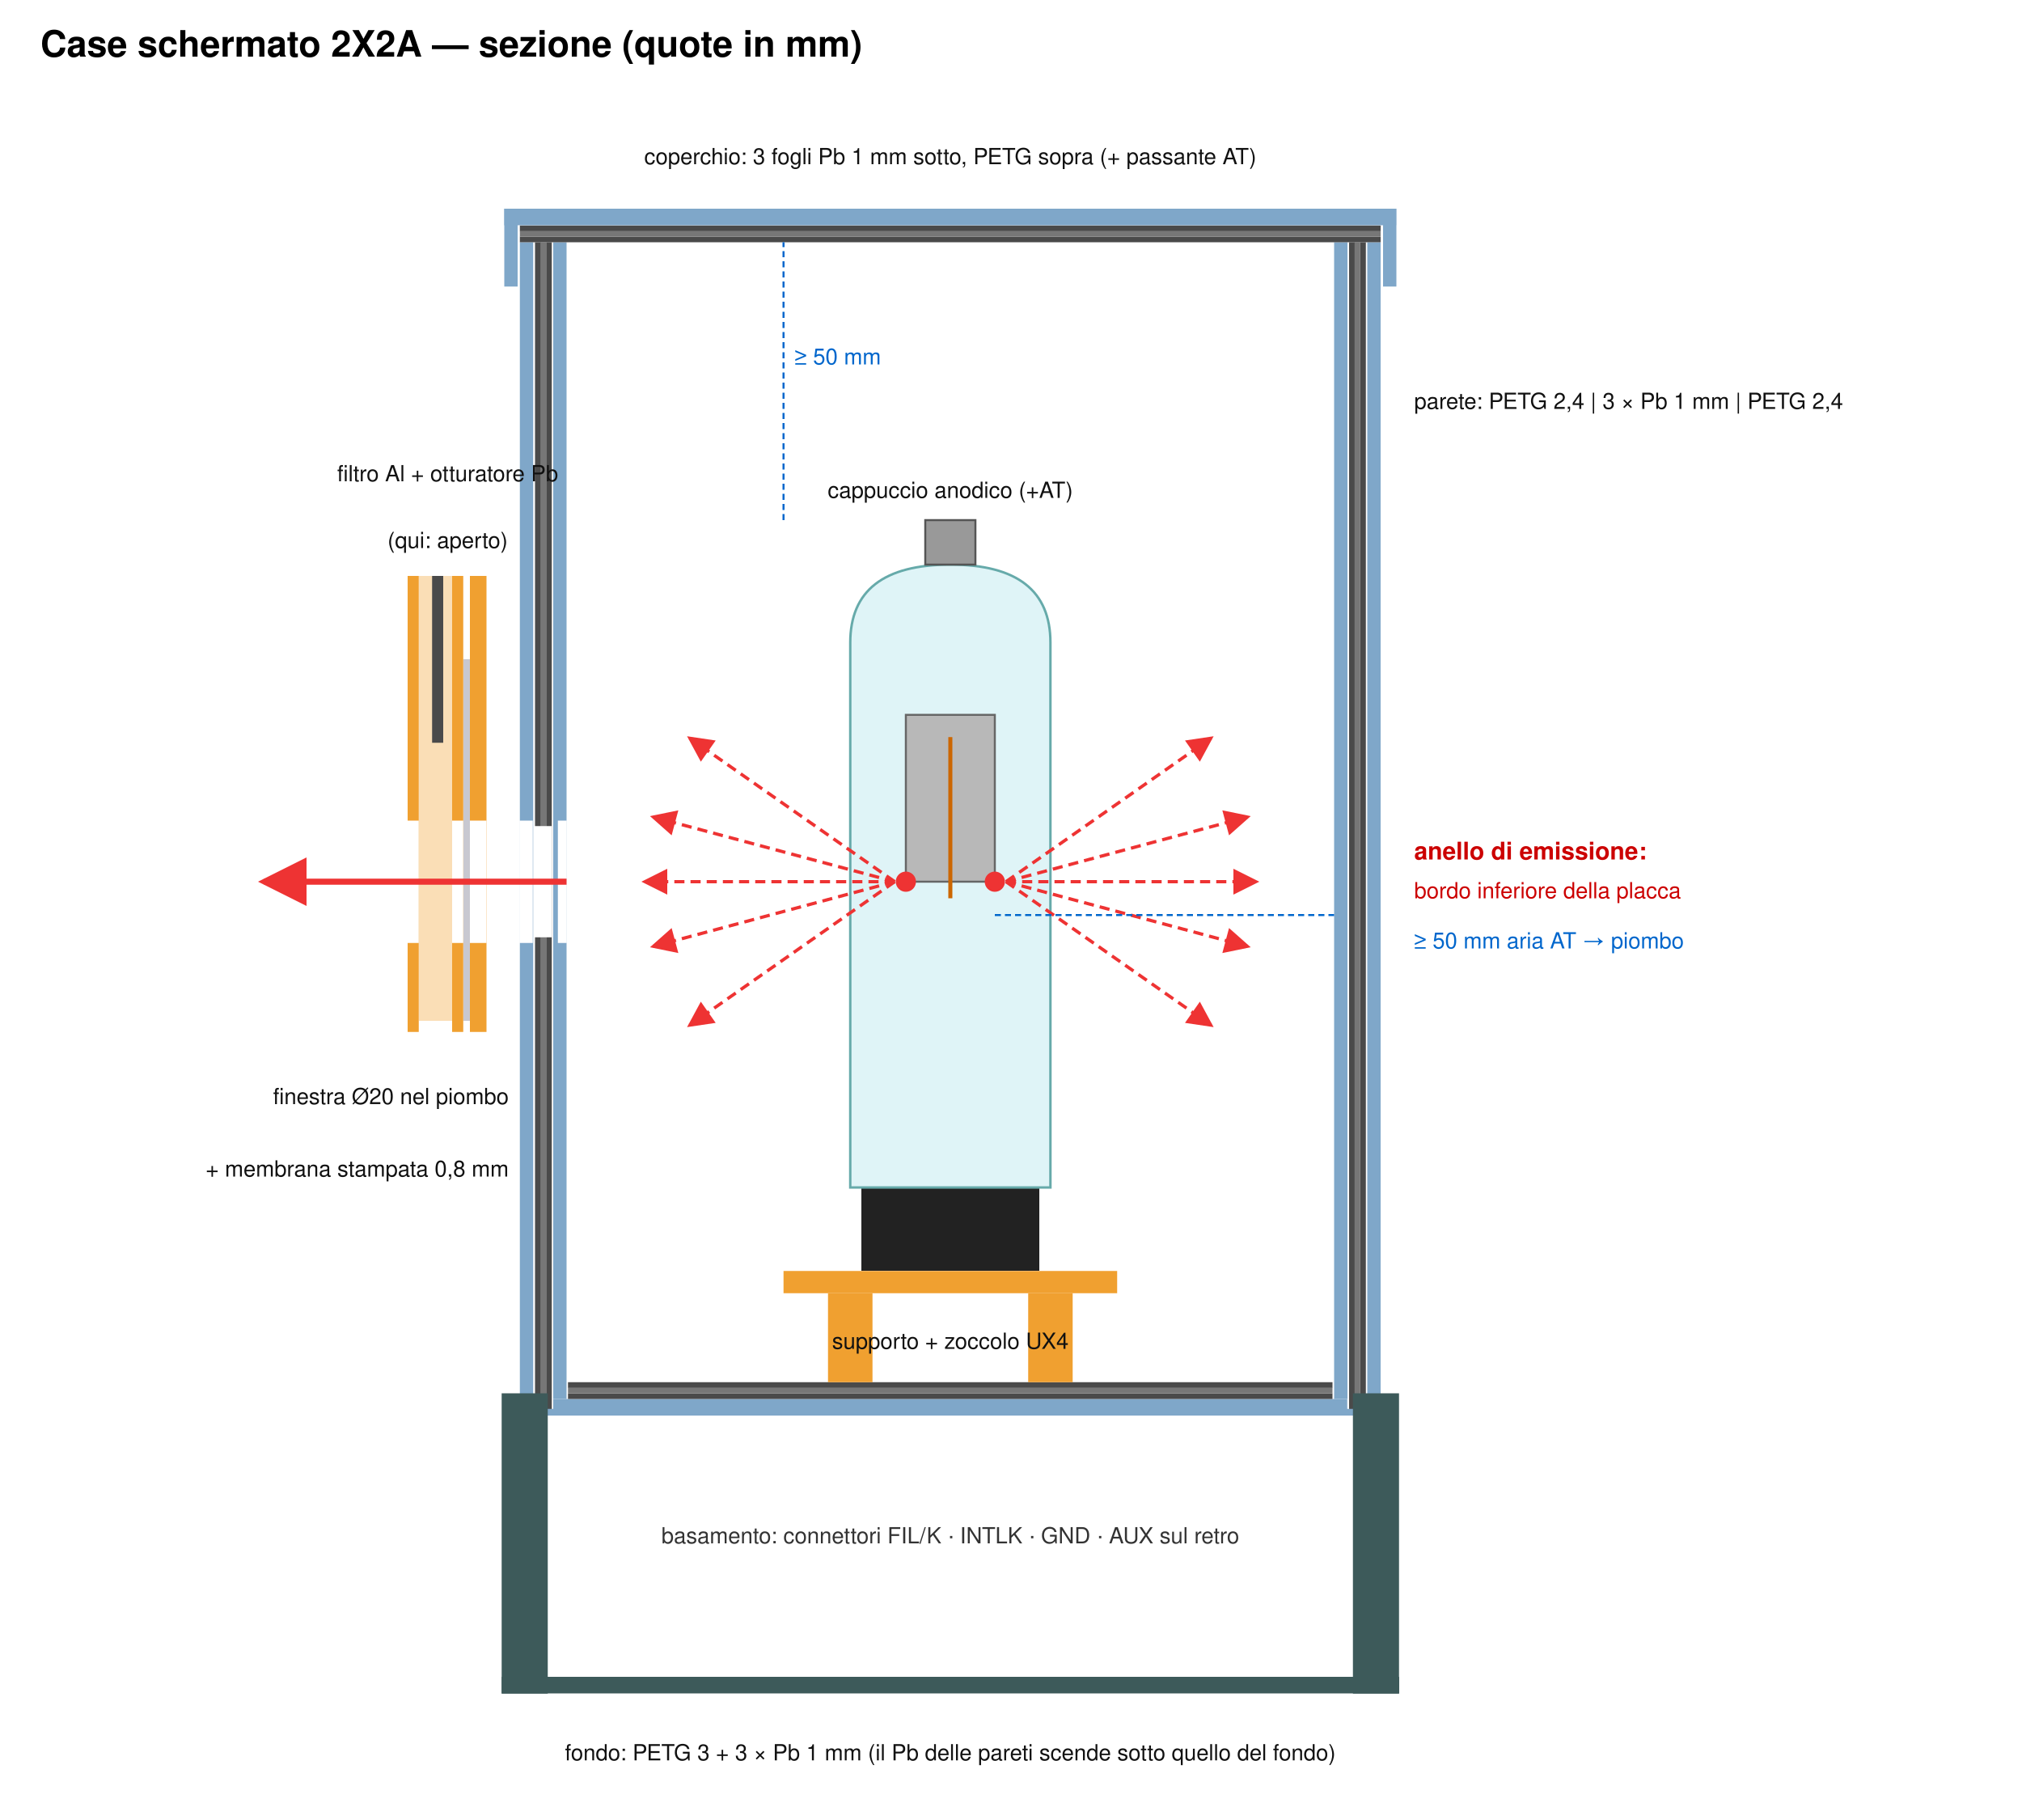
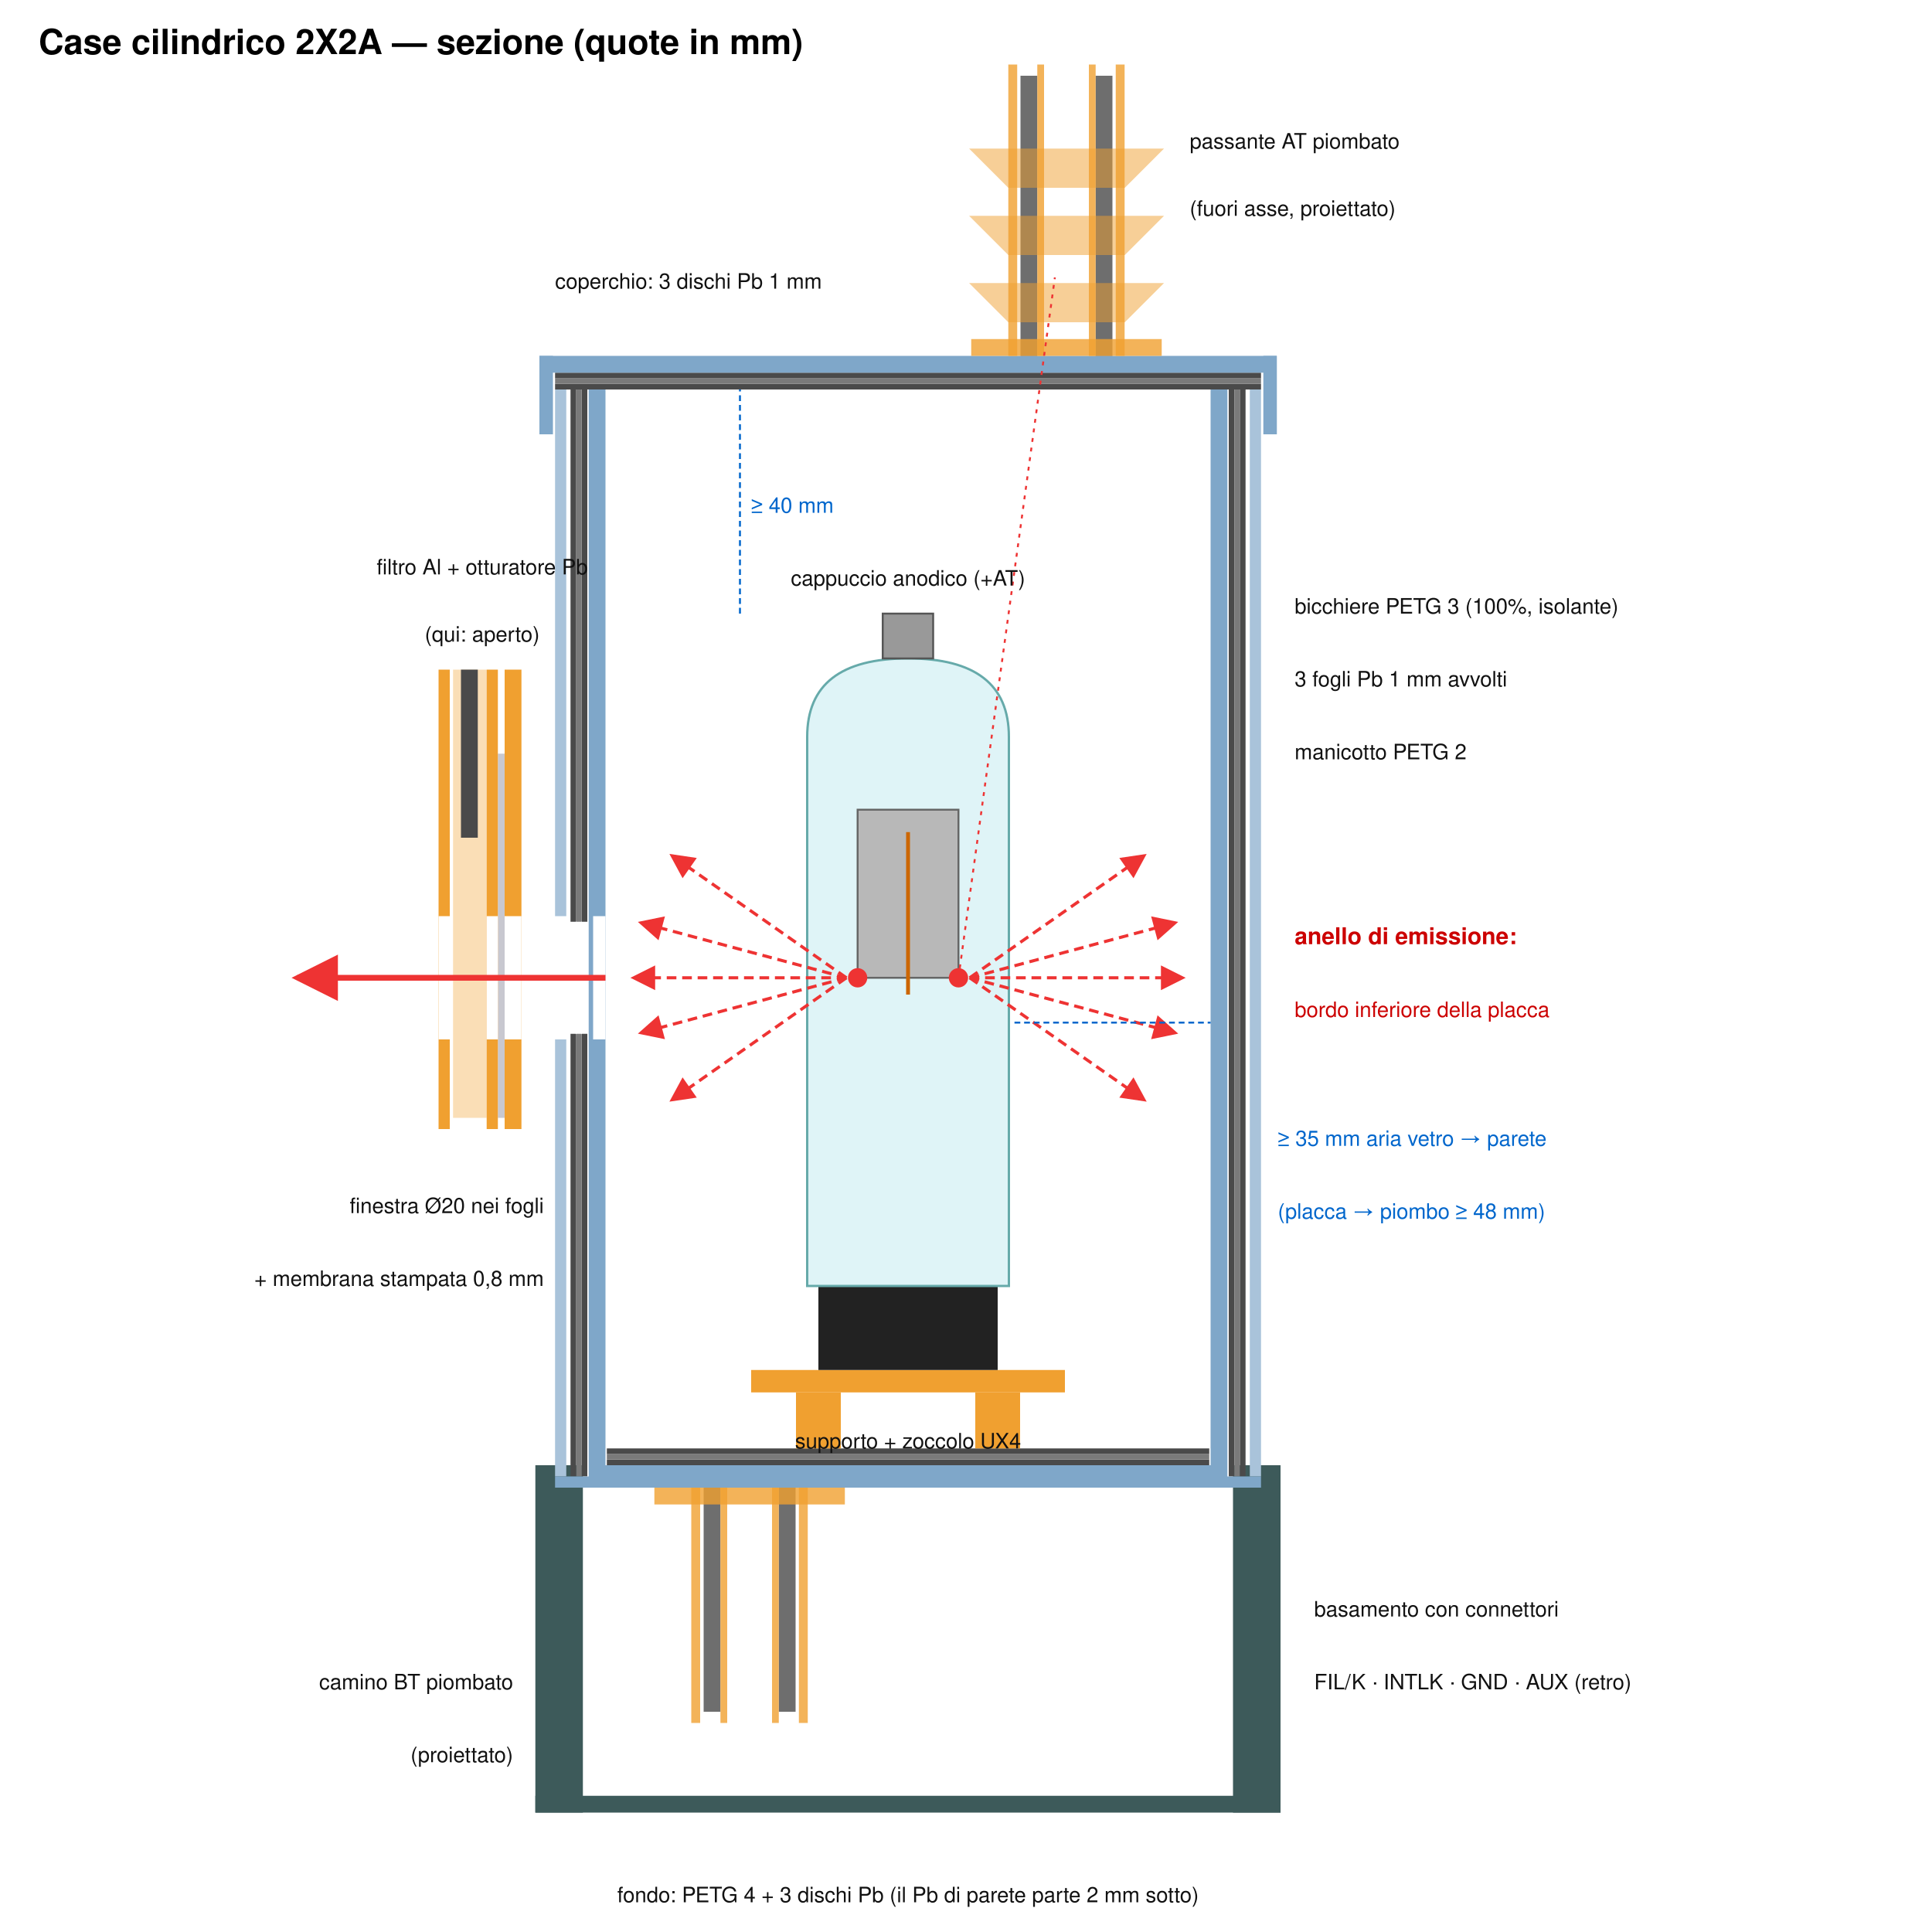
- <svg xmlns="http://www.w3.org/2000/svg" width="1000" height="900" viewBox="0 0 1000 900" font-family="Helvetica,Arial,sans-serif">
+ <svg xmlns="http://www.w3.org/2000/svg" width="1000" height="1000" viewBox="0 0 1000 1000" font-family="Helvetica,Arial,sans-serif">
  <rect width="100%" height="100%" fill="white" />
  <defs>
    <marker id="a" markerWidth="8" markerHeight="8" refX="7" refY="4" orient="auto">
      <path d="M0,0 L8,4 L0,8 Z" fill="#e33" />
    </marker>
  </defs>
-   <text x="20" y="28" font-size="18" font-weight="bold">Case schermato 2X2A — sezione (quote in mm)</text>
-   <rect x="273.6" y="119.8" width="6.6" height="572.0" fill="#7fa7c9" fill-opacity="1" stroke="none" stroke-width="1" />
-   <rect x="257.1" y="119.8" width="6.6" height="580.2" fill="#7fa7c9" fill-opacity="1" stroke="none" stroke-width="1" />
-   <rect x="270.1" y="119.8" width="2.8" height="577.0" fill="#4a4a4a" fill-opacity="1" stroke="none" stroke-width="1" />
-   <rect x="267.3" y="119.8" width="2.8" height="577.0" fill="#777" fill-opacity="1" stroke="none" stroke-width="1" />
-   <rect x="264.6" y="119.8" width="2.8" height="577.0" fill="#4a4a4a" fill-opacity="1" stroke="none" stroke-width="1" />
-   <rect x="659.8" y="119.8" width="6.6" height="572.0" fill="#7fa7c9" fill-opacity="1" stroke="none" stroke-width="1" />
-   <rect x="676.2" y="119.8" width="6.6" height="580.2" fill="#7fa7c9" fill-opacity="1" stroke="none" stroke-width="1" />
-   <rect x="667.2" y="119.8" width="2.8" height="577.0" fill="#4a4a4a" fill-opacity="1" stroke="none" stroke-width="1" />
-   <rect x="669.9" y="119.8" width="2.8" height="577.0" fill="#777" fill-opacity="1" stroke="none" stroke-width="1" />
-   <rect x="672.7" y="119.8" width="2.8" height="577.0" fill="#4a4a4a" fill-opacity="1" stroke="none" stroke-width="1" />
-   <rect x="257.1" y="696.7" width="425.7" height="3.3" fill="#7fa7c9" fill-opacity="1" stroke="none" stroke-width="1" />
-   <rect x="273.6" y="691.8" width="392.7" height="8.2" fill="#7fa7c9" fill-opacity="1" stroke="none" stroke-width="1" />
-   <rect x="280.9" y="689.0" width="378.1" height="2.8" fill="#4a4a4a" fill-opacity="1" stroke="none" stroke-width="1" />
-   <rect x="280.9" y="686.2" width="378.1" height="2.8" fill="#777" fill-opacity="1" stroke="none" stroke-width="1" />
-   <rect x="280.9" y="683.5" width="378.1" height="2.8" fill="#4a4a4a" fill-opacity="1" stroke="none" stroke-width="1" />
-   <rect x="248.1" y="829.2" width="443.9" height="8.2" fill="#3d5a5a" fill-opacity="1" stroke="none" stroke-width="1" />
-   <rect x="248.1" y="689.0" width="22.8" height="148.5" fill="#3d5a5a" fill-opacity="1" stroke="none" stroke-width="1" />
-   <rect x="669.1" y="689.0" width="22.8" height="148.5" fill="#3d5a5a" fill-opacity="1" stroke="none" stroke-width="1" />
-   <text x="470.0" y="763.2" font-size="11" text-anchor="middle" fill="#333">basamento: connettori FIL/K · INTLK · GND · AUX sul retro</text>
-   <rect x="257.1" y="117.0" width="425.7" height="2.8" fill="#4a4a4a" fill-opacity="1" stroke="none" stroke-width="1" />
-   <rect x="257.1" y="114.2" width="425.7" height="2.8" fill="#777" fill-opacity="1" stroke="none" stroke-width="1" />
-   <rect x="257.1" y="111.5" width="425.7" height="2.8" fill="#4a4a4a" fill-opacity="1" stroke="none" stroke-width="1" />
-   <rect x="249.4" y="103.2" width="441.1" height="8.2" fill="#7fa7c9" fill-opacity="1" stroke="none" stroke-width="1" />
-   <rect x="249.4" y="103.2" width="6.6" height="38.5" fill="#7fa7c9" fill-opacity="1" stroke="none" stroke-width="1" />
-   <rect x="684.0" y="103.2" width="6.6" height="38.5" fill="#7fa7c9" fill-opacity="1" stroke="none" stroke-width="1" />
-   <rect x="256.9" y="405.8" width="6.6" height="60.5" fill="white" fill-opacity="1" stroke="none" stroke-width="1" />
-   <rect x="264.4" y="408.5" width="8.5" height="55.0" fill="white" fill-opacity="1" stroke="none" stroke-width="1" />
-   <rect x="275.9" y="405.8" width="4.4" height="60.5" fill="white" fill-opacity="1" stroke="none" stroke-width="1" />
-   <rect x="232.4" y="284.8" width="8.2" height="225.5" fill="#f0a030" fill-opacity="1" stroke="none" stroke-width="1" />
-   <rect x="229.1" y="326.0" width="3.3" height="178.8" fill="#c8c8d0" fill-opacity="1" stroke="none" stroke-width="1" />
-   <rect x="223.6" y="284.8" width="5.5" height="225.5" fill="#f0a030" fill-opacity="1" stroke="none" stroke-width="1" />
-   <rect x="207.1" y="284.8" width="16.5" height="220.0" fill="#f0a030" fill-opacity="0.35" stroke="none" stroke-width="1" />
-   <rect x="213.7" y="284.8" width="5.5" height="82.5" fill="#4a4a4a" fill-opacity="1" stroke="none" stroke-width="1" />
-   <rect x="201.6" y="284.8" width="5.5" height="225.5" fill="#f0a030" fill-opacity="1" stroke="none" stroke-width="1" />
-   <rect x="232.4" y="405.8" width="8.2" height="60.5" fill="white" fill-opacity="1" stroke="none" stroke-width="1" />
-   <rect x="223.6" y="405.8" width="5.5" height="60.5" fill="white" fill-opacity="1" stroke="none" stroke-width="1" />
-   <rect x="201.6" y="405.8" width="5.5" height="60.5" fill="white" fill-opacity="1" stroke="none" stroke-width="1" />
-   <rect x="387.5" y="628.5" width="165.0" height="11.0" fill="#f0a030" fill-opacity="1" stroke="none" stroke-width="1" />
-   <rect x="409.5" y="639.5" width="22.0" height="44.0" fill="#f0a030" fill-opacity="1" stroke="none" stroke-width="1" />
-   <rect x="508.5" y="639.5" width="22.0" height="44.0" fill="#f0a030" fill-opacity="1" stroke="none" stroke-width="1" />
-   <rect x="426.0" y="587.2" width="88.0" height="41.2" fill="#222" fill-opacity="1" stroke="none" stroke-width="1" />
-   <path d="M420.5,587.2 L420.5,317.8 Q420.5,279.2 470.0,279.2 Q519.5,279.2 519.5,317.8 L519.5,587.2 Z" fill="#dff4f7" stroke="#6aa" stroke-width="1.2" />
-   <rect x="448.0" y="353.5" width="44.0" height="82.5" fill="#b8b8b8" fill-opacity="1" stroke="#666" stroke-width="1" />
-   <line x1="470.0" y1="444.2" x2="470.0" y2="364.5" stroke="#c60" stroke-width="2" />
-   <rect x="457.6" y="257.2" width="24.8" height="22.0" fill="#999" fill-opacity="1" stroke="#555" stroke-width="1" />
-   <circle cx="448.0" cy="436.0" r="5" fill="#e33" />
-   <circle cx="492.0" cy="436.0" r="5" fill="#e33" />
-   <line x1="442.5" y1="436.0" x2="341.1" y2="507.0" stroke="#e33" stroke-width="1.6" stroke-dasharray="5,3" marker-end="url(#a)" />
-   <line x1="497.5" y1="436.0" x2="598.9" y2="507.0" stroke="#e33" stroke-width="1.6" stroke-dasharray="5,3" marker-end="url(#a)" />
-   <line x1="442.5" y1="436.0" x2="323.0" y2="468.0" stroke="#e33" stroke-width="1.6" stroke-dasharray="5,3" marker-end="url(#a)" />
-   <line x1="497.5" y1="436.0" x2="617.0" y2="468.0" stroke="#e33" stroke-width="1.6" stroke-dasharray="5,3" marker-end="url(#a)" />
-   <line x1="442.5" y1="436.0" x2="318.8" y2="436.0" stroke="#e33" stroke-width="1.6" stroke-dasharray="5,3" marker-end="url(#a)" />
-   <line x1="497.5" y1="436.0" x2="621.2" y2="436.0" stroke="#e33" stroke-width="1.6" stroke-dasharray="5,3" marker-end="url(#a)" />
-   <line x1="442.5" y1="436.0" x2="323.0" y2="404.0" stroke="#e33" stroke-width="1.6" stroke-dasharray="5,3" marker-end="url(#a)" />
-   <line x1="497.5" y1="436.0" x2="617.0" y2="404.0" stroke="#e33" stroke-width="1.6" stroke-dasharray="5,3" marker-end="url(#a)" />
-   <line x1="442.5" y1="436.0" x2="341.1" y2="365.0" stroke="#e33" stroke-width="1.6" stroke-dasharray="5,3" marker-end="url(#a)" />
-   <line x1="497.5" y1="436.0" x2="598.9" y2="365.0" stroke="#e33" stroke-width="1.6" stroke-dasharray="5,3" marker-end="url(#a)" />
-   <line x1="280.2" y1="436.0" x2="130.6" y2="436.0" stroke="#e33" stroke-width="3" marker-end="url(#a)" />
-   <line x1="492.0" y1="452.5" x2="659.8" y2="452.5" stroke="#06c" stroke-width="1" stroke-dasharray="3,2" />
-   <text x="699.4" y="469.0" font-size="11" text-anchor="start" fill="#06c">≥ 50 mm aria AT → piombo</text>
-   <line x1="387.5" y1="257.2" x2="387.5" y2="119.8" stroke="#06c" stroke-width="1" stroke-dasharray="3,2" />
-   <text x="393.0" y="180.2" font-size="11" text-anchor="start" fill="#06c">≥ 50 mm</text>
-   <text x="251.6" y="546.0" font-size="11" text-anchor="end" fill="#111">finestra Ø20 nel piombo</text>
-   <text x="251.6" y="581.8" font-size="11" text-anchor="end" fill="#111">+ membrana stampata 0,8 mm</text>
-   <text x="221.4" y="238.0" font-size="11" text-anchor="middle" fill="#111">filtro Al + otturatore Pb</text>
-   <text x="221.4" y="271.0" font-size="11" text-anchor="middle" fill="#111">(qui: aperto)</text>
-   <text x="699.4" y="425.0" font-size="12" text-anchor="start" fill="#c00" font-weight="bold">anello di emissione:</text>
-   <text x="699.4" y="444.2" font-size="11" text-anchor="start" fill="#c00">bordo inferiore della placca</text>
-   <text x="470.0" y="246.2" font-size="11" text-anchor="middle" fill="#111">cappuccio anodico (+AT)</text>
-   <text x="470.0" y="667.0" font-size="11" text-anchor="middle" fill="#111">supporto + zoccolo UX4</text>
-   <text x="470.0" y="81.2" font-size="11" text-anchor="middle" fill="#111">coperchio: 3 fogli Pb 1 mm sotto, PETG sopra (+ passante AT)</text>
-   <text x="699.4" y="202.2" font-size="11" text-anchor="start" fill="#111">parete: PETG 2,4 | 3 × Pb 1 mm | PETG 2,4</text>
-   <text x="470.0" y="870.5" font-size="11" text-anchor="middle" fill="#111">fondo: PETG 3 + 3 × Pb 1 mm (il Pb delle pareti scende sotto quello del fondo)</text>
+   <text x="20" y="28" font-size="18" font-weight="bold">Case cilindrico 2X2A — sezione (quote in mm)</text>
+   <rect x="277.1" y="929.5" width="385.7" height="8.7" fill="#3d5a5a" fill-opacity="1" stroke="none" stroke-width="1" />
+   <rect x="277.1" y="758.4" width="24.6" height="179.8" fill="#3d5a5a" fill-opacity="1" stroke="none" stroke-width="1" />
+   <rect x="638.2" y="758.4" width="24.6" height="179.8" fill="#3d5a5a" fill-opacity="1" stroke="none" stroke-width="1" />
+   <text x="680.2" y="836.7" font-size="11" text-anchor="start" fill="#111">basamento con connettori</text>
+   <text x="680.2" y="874.4" font-size="11" text-anchor="start" fill="#111">FIL/K · INTLK · GND · AUX (retro)</text>
+   <rect x="304.7" y="201.6" width="8.7" height="556.8" fill="#7fa7c9" fill-opacity="1" stroke="none" stroke-width="1" />
+   <rect x="287.3" y="201.6" width="5.8" height="562.6" fill="#a9c3da" fill-opacity="1" stroke="none" stroke-width="1" />
+   <rect x="301.1" y="201.6" width="2.9" height="562.6" fill="#4a4a4a" fill-opacity="1" stroke="none" stroke-width="1" />
+   <rect x="298.2" y="201.6" width="2.9" height="562.6" fill="#7a7a7a" fill-opacity="1" stroke="none" stroke-width="1" />
+   <rect x="295.3" y="201.6" width="2.9" height="562.6" fill="#4a4a4a" fill-opacity="1" stroke="none" stroke-width="1" />
+   <rect x="626.6" y="201.6" width="8.7" height="556.8" fill="#7fa7c9" fill-opacity="1" stroke="none" stroke-width="1" />
+   <rect x="646.9" y="201.6" width="5.8" height="562.6" fill="#a9c3da" fill-opacity="1" stroke="none" stroke-width="1" />
+   <rect x="636.0" y="201.6" width="2.9" height="562.6" fill="#4a4a4a" fill-opacity="1" stroke="none" stroke-width="1" />
+   <rect x="638.9" y="201.6" width="2.9" height="562.6" fill="#7a7a7a" fill-opacity="1" stroke="none" stroke-width="1" />
+   <rect x="641.8" y="201.6" width="2.9" height="562.6" fill="#4a4a4a" fill-opacity="1" stroke="none" stroke-width="1" />
+   <rect x="287.3" y="764.2" width="365.4" height="5.8" fill="#7fa7c9" fill-opacity="1" stroke="none" stroke-width="1" />
+   <rect x="304.7" y="758.4" width="330.6" height="11.6" fill="#7fa7c9" fill-opacity="1" stroke="none" stroke-width="1" />
+   <rect x="314.1" y="755.5" width="311.8" height="2.9" fill="#4a4a4a" fill-opacity="1" stroke="none" stroke-width="1" />
+   <rect x="314.1" y="752.6" width="311.8" height="2.9" fill="#7a7a7a" fill-opacity="1" stroke="none" stroke-width="1" />
+   <rect x="314.1" y="749.7" width="311.8" height="2.9" fill="#4a4a4a" fill-opacity="1" stroke="none" stroke-width="1" />
+   <rect x="287.3" y="198.7" width="365.4" height="2.9" fill="#4a4a4a" fill-opacity="1" stroke="none" stroke-width="1" />
+   <rect x="287.3" y="195.8" width="365.4" height="2.9" fill="#7a7a7a" fill-opacity="1" stroke="none" stroke-width="1" />
+   <rect x="287.3" y="192.9" width="365.4" height="2.9" fill="#4a4a4a" fill-opacity="1" stroke="none" stroke-width="1" />
+   <rect x="279.2" y="184.2" width="381.6" height="8.7" fill="#7fa7c9" fill-opacity="1" stroke="none" stroke-width="1" />
+   <rect x="279.2" y="184.2" width="7.0" height="40.6" fill="#7fa7c9" fill-opacity="1" stroke="none" stroke-width="1" />
+   <rect x="653.9" y="184.2" width="7.0" height="40.6" fill="#7fa7c9" fill-opacity="1" stroke="none" stroke-width="1" />
+   <rect x="287.0" y="474.2" width="6.4" height="63.8" fill="white" fill-opacity="1" stroke="none" stroke-width="1" />
+   <rect x="300.9" y="477.1" width="3.2" height="58.0" fill="white" fill-opacity="1" stroke="none" stroke-width="1" />
+   <rect x="298.0" y="477.1" width="3.2" height="58.0" fill="white" fill-opacity="1" stroke="none" stroke-width="1" />
+   <rect x="295.1" y="477.1" width="3.2" height="58.0" fill="white" fill-opacity="1" stroke="none" stroke-width="1" />
+   <rect x="307.0" y="474.2" width="6.4" height="63.8" fill="white" fill-opacity="1" stroke="none" stroke-width="1" />
+   <rect x="261.2" y="346.6" width="8.7" height="237.8" fill="#f0a030" fill-opacity="1" stroke="none" stroke-width="1" />
+   <rect x="257.7" y="390.1" width="3.5" height="188.5" fill="#c8c8d0" fill-opacity="1" stroke="none" stroke-width="1" />
+   <rect x="251.9" y="346.6" width="5.8" height="237.8" fill="#f0a030" fill-opacity="1" stroke="none" stroke-width="1" />
+   <rect x="234.5" y="346.6" width="17.4" height="232.0" fill="#f0a030" fill-opacity="0.35" stroke="none" stroke-width="1" />
+   <rect x="238.6" y="346.6" width="8.7" height="87.0" fill="#4a4a4a" fill-opacity="1" stroke="none" stroke-width="1" />
+   <rect x="227.0" y="346.6" width="5.8" height="237.8" fill="#f0a030" fill-opacity="1" stroke="none" stroke-width="1" />
+   <rect x="261.2" y="474.2" width="8.7" height="63.8" fill="white" fill-opacity="1" stroke="none" stroke-width="1" />
+   <rect x="251.9" y="474.2" width="5.8" height="63.8" fill="white" fill-opacity="1" stroke="none" stroke-width="1" />
+   <rect x="227.0" y="474.2" width="5.8" height="63.8" fill="white" fill-opacity="1" stroke="none" stroke-width="1" />
+   <rect x="528.2" y="39.2" width="8.7" height="145.0" fill="#4a4a4a" fill-opacity="0.8" stroke="none" stroke-width="1" />
+   <rect x="536.9" y="33.4" width="3.5" height="150.8" fill="#f0a030" fill-opacity="0.8" stroke="none" stroke-width="1" />
+   <rect x="521.9" y="33.4" width="4.6" height="150.8" fill="#f0a030" fill-opacity="0.8" stroke="none" stroke-width="1" />
+   <rect x="567.1" y="39.2" width="8.7" height="145.0" fill="#4a4a4a" fill-opacity="0.8" stroke="none" stroke-width="1" />
+   <rect x="563.6" y="33.4" width="3.5" height="150.8" fill="#f0a030" fill-opacity="0.8" stroke="none" stroke-width="1" />
+   <rect x="577.5" y="33.4" width="4.6" height="150.8" fill="#f0a030" fill-opacity="0.8" stroke="none" stroke-width="1" />
+   <rect x="502.7" y="175.5" width="98.6" height="8.7" fill="#f0a030" fill-opacity="0.8" stroke="none" stroke-width="1" />
+   <path d="M521.9,166.8 L501.6,146.5 L602.5,146.5 L582.2,166.8" fill="#f0a030" fill-opacity="0.5" />
+   <path d="M521.9,132.0 L501.6,111.7 L602.5,111.7 L582.2,132.0" fill="#f0a030" fill-opacity="0.5" />
+   <path d="M521.9,97.2 L501.6,76.9 L602.5,76.9 L582.2,97.2" fill="#f0a030" fill-opacity="0.5" />
+   <rect x="364.2" y="770.0" width="8.7" height="116.0" fill="#4a4a4a" fill-opacity="0.8" stroke="none" stroke-width="1" />
+   <rect x="372.9" y="770.0" width="3.5" height="121.8" fill="#f0a030" fill-opacity="0.8" stroke="none" stroke-width="1" />
+   <rect x="357.8" y="770.0" width="4.6" height="121.8" fill="#f0a030" fill-opacity="0.8" stroke="none" stroke-width="1" />
+   <rect x="403.1" y="770.0" width="8.7" height="116.0" fill="#4a4a4a" fill-opacity="0.8" stroke="none" stroke-width="1" />
+   <rect x="399.6" y="770.0" width="3.5" height="121.8" fill="#f0a030" fill-opacity="0.8" stroke="none" stroke-width="1" />
+   <rect x="413.5" y="770.0" width="4.6" height="121.8" fill="#f0a030" fill-opacity="0.8" stroke="none" stroke-width="1" />
+   <rect x="338.7" y="770.0" width="98.6" height="8.7" fill="#f0a030" fill-opacity="0.8" stroke="none" stroke-width="1" />
+   <text x="615.8" y="76.9" font-size="11" text-anchor="start" fill="#111">passante AT piombato</text>
+   <text x="615.8" y="111.7" font-size="11" text-anchor="start" fill="#111">(fuori asse, proiettato)</text>
+   <text x="265.6" y="874.4" font-size="11" text-anchor="end" fill="#111">camino BT piombato</text>
+   <text x="265.6" y="912.1" font-size="11" text-anchor="end" fill="#111">(proiettato)</text>
+   <rect x="388.8" y="709.1" width="162.4" height="11.6" fill="#f0a030" fill-opacity="1" stroke="none" stroke-width="1" />
+   <rect x="412.0" y="720.7" width="23.2" height="29.0" fill="#f0a030" fill-opacity="1" stroke="none" stroke-width="1" />
+   <rect x="504.8" y="720.7" width="23.2" height="29.0" fill="#f0a030" fill-opacity="1" stroke="none" stroke-width="1" />
+   <rect x="423.6" y="665.6" width="92.8" height="43.5" fill="#222" fill-opacity="1" stroke="none" stroke-width="1" />
+   <path d="M417.8,665.6 L417.8,381.4 Q417.8,340.8 470.0,340.8 Q522.2,340.8 522.2,381.4 L522.2,665.6 Z" fill="#dff4f7" stroke="#6aa" stroke-width="1.2" />
+   <rect x="443.9" y="419.1" width="52.2" height="87.0" fill="#b8b8b8" fill-opacity="1" stroke="#666" stroke-width="1" />
+   <line x1="470.0" y1="514.8" x2="470.0" y2="430.7" stroke="#c60" stroke-width="2" />
+   <rect x="456.9" y="317.6" width="26.1" height="23.2" fill="#999" fill-opacity="1" stroke="#555" stroke-width="1" />
+   <circle cx="443.9" cy="506.1" r="5" fill="#e33" />
+   <circle cx="496.1" cy="506.1" r="5" fill="#e33" />
+   <line x1="438.1" y1="506.1" x2="347.8" y2="569.3" stroke="#e33" stroke-width="1.6" stroke-dasharray="5,3" marker-end="url(#a)" />
+   <line x1="501.9" y1="506.1" x2="592.2" y2="569.3" stroke="#e33" stroke-width="1.6" stroke-dasharray="5,3" marker-end="url(#a)" />
+   <line x1="438.1" y1="506.1" x2="331.7" y2="534.6" stroke="#e33" stroke-width="1.6" stroke-dasharray="5,3" marker-end="url(#a)" />
+   <line x1="501.9" y1="506.1" x2="608.3" y2="534.6" stroke="#e33" stroke-width="1.6" stroke-dasharray="5,3" marker-end="url(#a)" />
+   <line x1="438.1" y1="506.1" x2="327.9" y2="506.1" stroke="#e33" stroke-width="1.6" stroke-dasharray="5,3" marker-end="url(#a)" />
+   <line x1="501.9" y1="506.1" x2="612.1" y2="506.1" stroke="#e33" stroke-width="1.6" stroke-dasharray="5,3" marker-end="url(#a)" />
+   <line x1="438.1" y1="506.1" x2="331.7" y2="477.6" stroke="#e33" stroke-width="1.6" stroke-dasharray="5,3" marker-end="url(#a)" />
+   <line x1="501.9" y1="506.1" x2="608.3" y2="477.6" stroke="#e33" stroke-width="1.6" stroke-dasharray="5,3" marker-end="url(#a)" />
+   <line x1="438.1" y1="506.1" x2="347.8" y2="442.9" stroke="#e33" stroke-width="1.6" stroke-dasharray="5,3" marker-end="url(#a)" />
+   <line x1="501.9" y1="506.1" x2="592.2" y2="442.9" stroke="#e33" stroke-width="1.6" stroke-dasharray="5,3" marker-end="url(#a)" />
+   <line x1="313.4" y1="506.1" x2="153.9" y2="506.1" stroke="#e33" stroke-width="3" marker-end="url(#a)" />
+   <line x1="496.1" y1="506.1" x2="546.0" y2="143.6" stroke="#e33" stroke-width="1" stroke-dasharray="2,3" />
+   <line x1="525.1" y1="529.3" x2="626.6" y2="529.3" stroke="#06c" stroke-width="1" stroke-dasharray="3,2" />
+   <text x="661.4" y="593.1" font-size="11" text-anchor="start" fill="#06c">≥ 35 mm aria vetro → parete</text>
+   <text x="661.4" y="630.8" font-size="11" text-anchor="start" fill="#06c">(placca → piombo ≥ 48 mm)</text>
+   <line x1="383.0" y1="317.6" x2="383.0" y2="201.6" stroke="#06c" stroke-width="1" stroke-dasharray="3,2" />
+   <text x="388.8" y="265.4" font-size="11" text-anchor="start" fill="#06c">≥ 40 mm</text>
+   <text x="281.5" y="627.9" font-size="11" text-anchor="end" fill="#111">finestra Ø20 nei fogli</text>
+   <text x="281.5" y="665.6" font-size="11" text-anchor="end" fill="#111">+ membrana stampata 0,8 mm</text>
+   <text x="249.6" y="297.3" font-size="11" text-anchor="middle" fill="#111">filtro Al + otturatore Pb</text>
+   <text x="249.6" y="332.1" font-size="11" text-anchor="middle" fill="#111">(qui: aperto)</text>
+   <text x="670.1" y="488.7" font-size="12" text-anchor="start" fill="#c00" font-weight="bold">anello di emissione:</text>
+   <text x="670.1" y="526.4" font-size="11" text-anchor="start" fill="#c00">bordo inferiore della placca</text>
+   <text x="470.0" y="303.1" font-size="11" text-anchor="middle" fill="#111">cappuccio anodico (+AT)</text>
+   <text x="470.0" y="749.7" font-size="11" text-anchor="middle" fill="#111">supporto + zoccolo UX4</text>
+   <text x="670.1" y="317.6" font-size="11" text-anchor="start" fill="#111">bicchiere PETG 3 (100%, isolante)</text>
+   <text x="670.1" y="355.3" font-size="11" text-anchor="start" fill="#111">3 fogli Pb 1 mm avvolti</text>
+   <text x="670.1" y="393.0" font-size="11" text-anchor="start" fill="#111">manicotto PETG 2</text>
+   <text x="287.3" y="149.4" font-size="11" text-anchor="start" fill="#111">coperchio: 3 dischi Pb 1 mm</text>
+   <text x="470.0" y="984.6" font-size="11" text-anchor="middle" fill="#111">fondo: PETG 4 + 3 dischi Pb (il Pb di parete parte 2 mm sotto)</text>
</svg>
